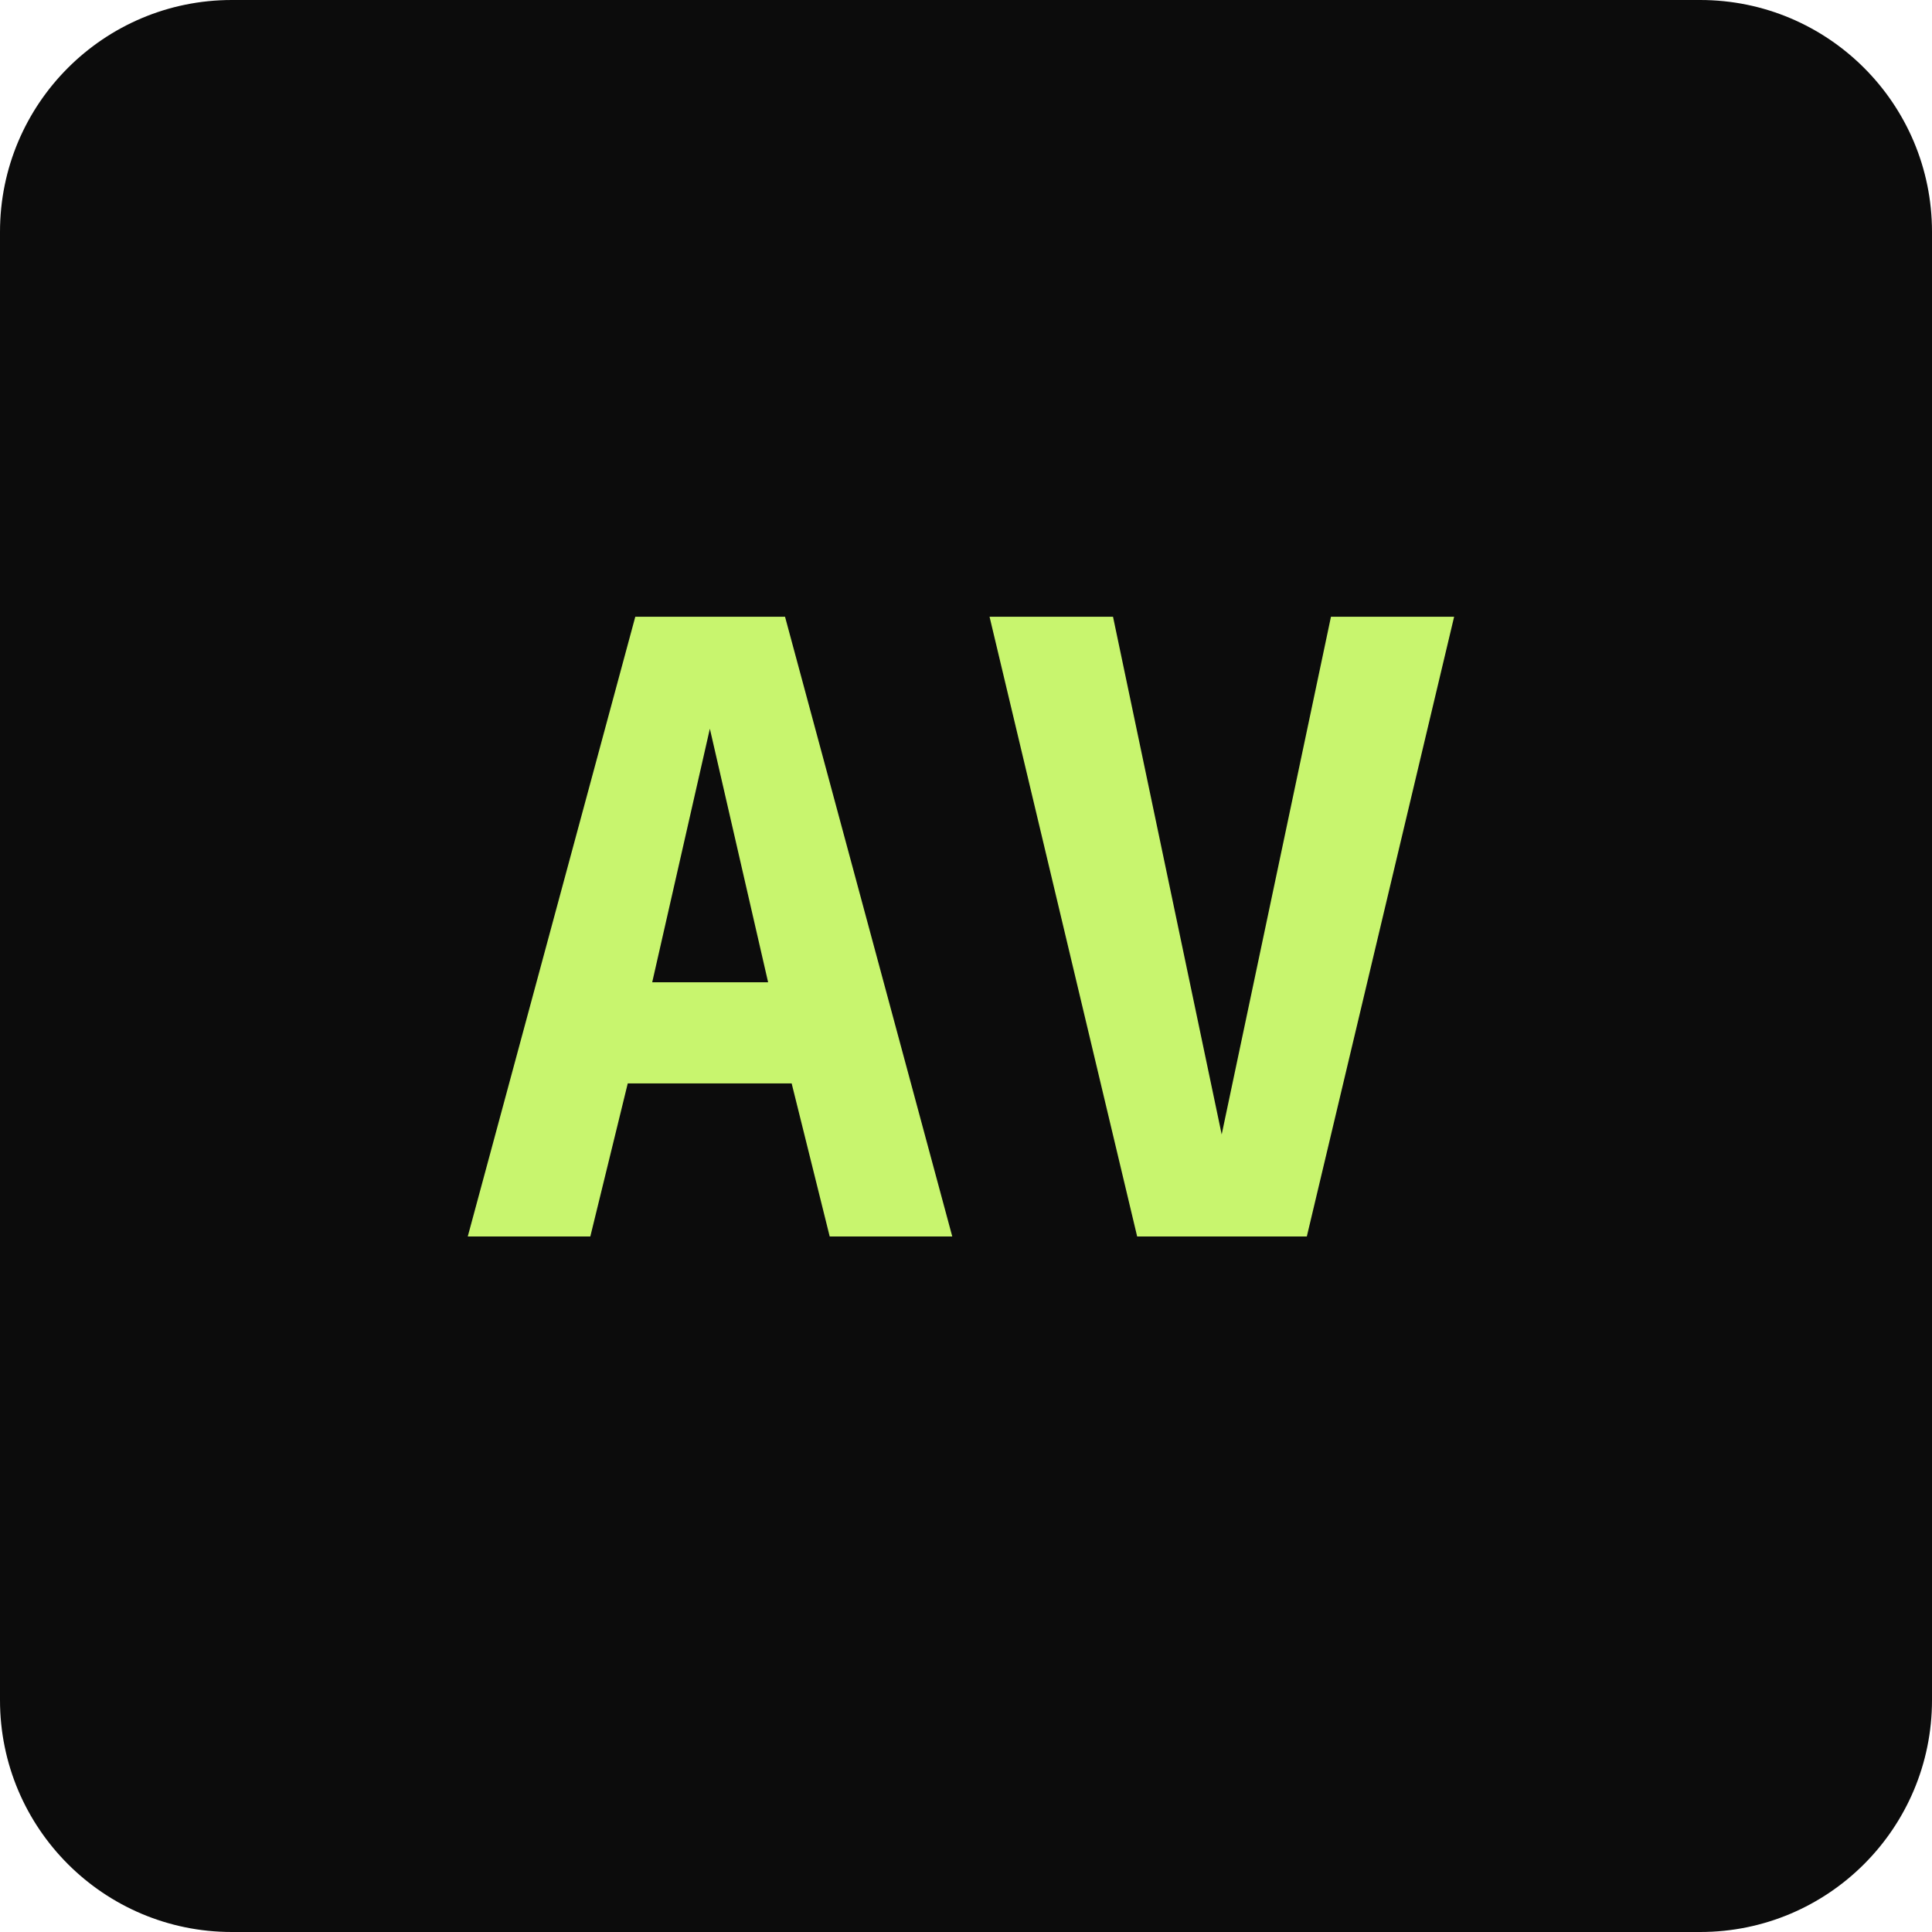
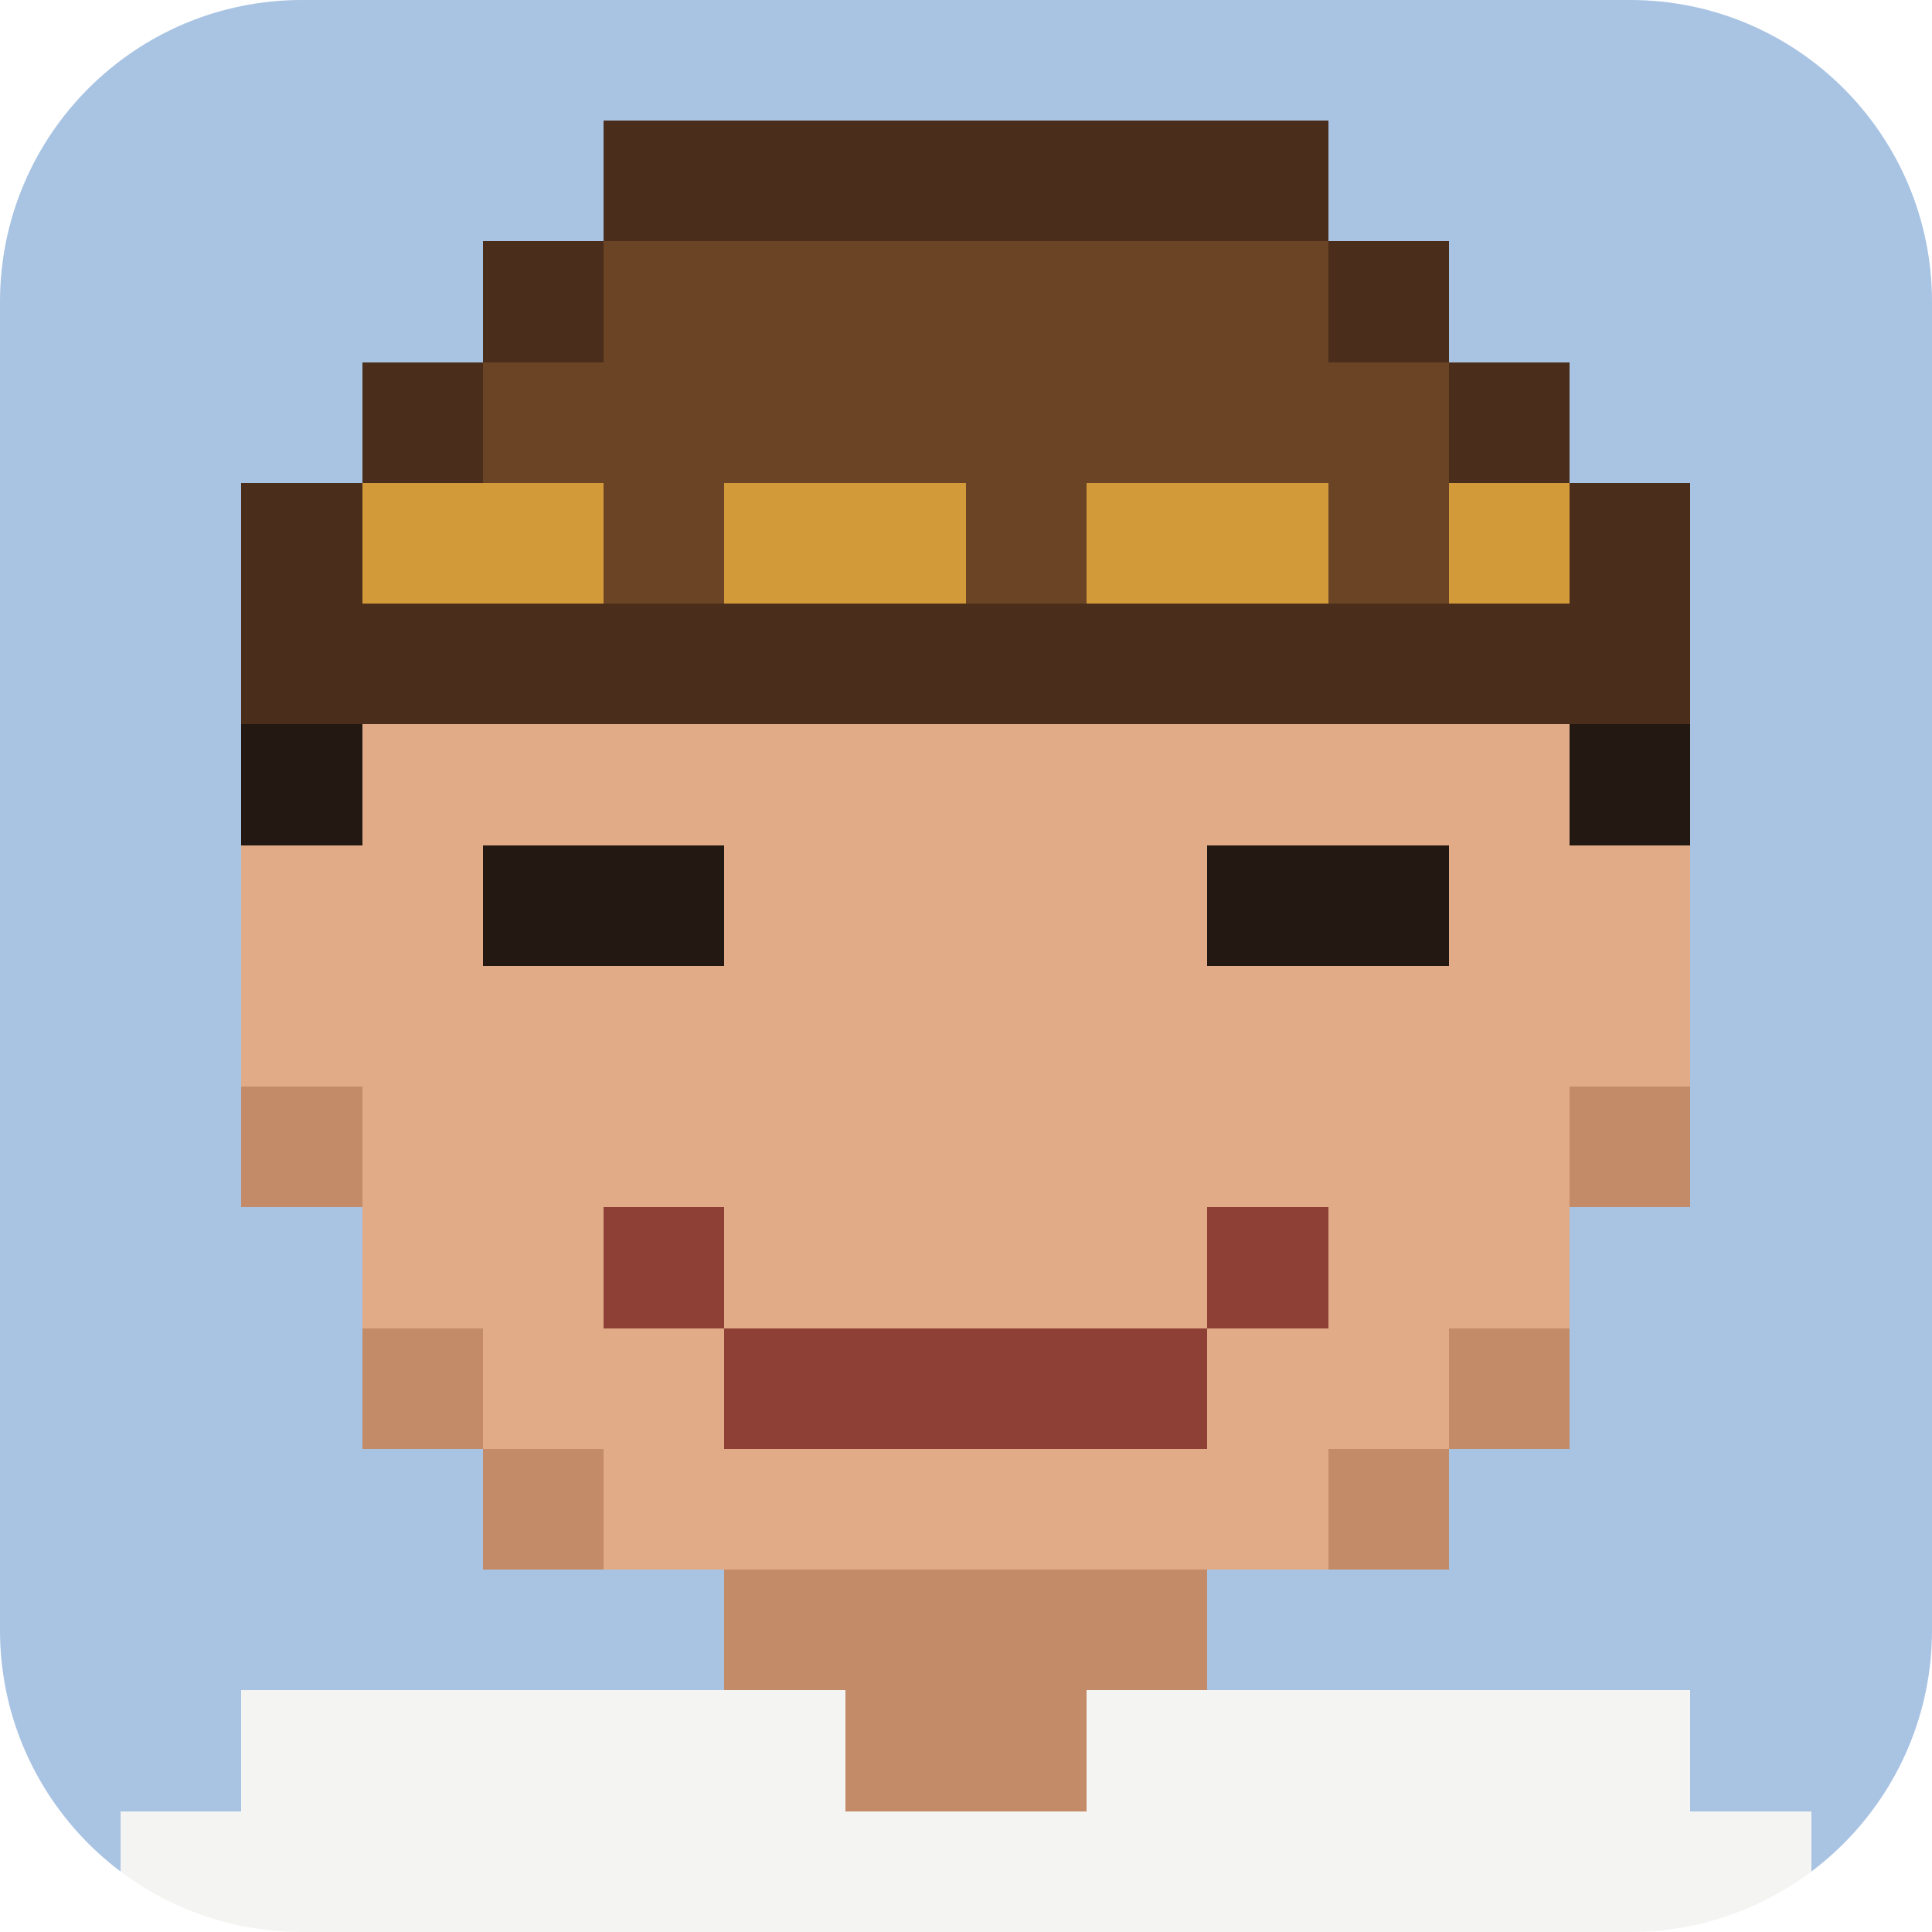
- <svg xmlns="http://www.w3.org/2000/svg" viewBox="0 0 100 100">
-   <rect width="100" height="100" rx="12" fill="#0c0c0c" />
-   <text x="50" y="64" font-family="monospace" font-size="44" font-weight="bold" fill="#c8f56e" text-anchor="middle">AV</text>
+ <svg xmlns="http://www.w3.org/2000/svg" viewBox="0 0 16 16" shape-rendering="crispEdges">
+   <clipPath id="c">
+     <rect width="16" height="16" rx="2.5" />
+   </clipPath>
+   <g clip-path="url(#c)">
+     <rect x="0" y="0" width="16" height="1" fill="#a9c3e3" />
+     <rect x="0" y="1" width="5" height="1" fill="#a9c3e3" />
+     <rect x="5" y="1" width="6" height="1" fill="#4a2e1b" />
+     <rect x="11" y="1" width="5" height="1" fill="#a9c3e3" />
+     <rect x="0" y="2" width="4" height="1" fill="#a9c3e3" />
+     <rect x="4" y="2" width="1" height="1" fill="#4a2e1b" />
+     <rect x="5" y="2" width="6" height="1" fill="#6b4426" />
+     <rect x="11" y="2" width="1" height="1" fill="#4a2e1b" />
+     <rect x="12" y="2" width="4" height="1" fill="#a9c3e3" />
+     <rect x="0" y="3" width="3" height="1" fill="#a9c3e3" />
+     <rect x="3" y="3" width="1" height="1" fill="#4a2e1b" />
+     <rect x="4" y="3" width="8" height="1" fill="#6b4426" />
+     <rect x="12" y="3" width="1" height="1" fill="#4a2e1b" />
+     <rect x="13" y="3" width="3" height="1" fill="#a9c3e3" />
+     <rect x="0" y="4" width="2" height="1" fill="#a9c3e3" />
+     <rect x="2" y="4" width="1" height="1" fill="#4a2e1b" />
+     <rect x="3" y="4" width="2" height="1" fill="#d39a3a" />
+     <rect x="5" y="4" width="1" height="1" fill="#6b4426" />
+     <rect x="6" y="4" width="2" height="1" fill="#d39a3a" />
+     <rect x="8" y="4" width="1" height="1" fill="#6b4426" />
+     <rect x="9" y="4" width="2" height="1" fill="#d39a3a" />
+     <rect x="11" y="4" width="1" height="1" fill="#6b4426" />
+     <rect x="12" y="4" width="1" height="1" fill="#d39a3a" />
+     <rect x="13" y="4" width="1" height="1" fill="#4a2e1b" />
+     <rect x="14" y="4" width="2" height="1" fill="#a9c3e3" />
+     <rect x="0" y="5" width="2" height="1" fill="#a9c3e3" />
+     <rect x="2" y="5" width="12" height="1" fill="#4a2e1b" />
+     <rect x="14" y="5" width="2" height="1" fill="#a9c3e3" />
+     <rect x="0" y="6" width="2" height="1" fill="#a9c3e3" />
+     <rect x="2" y="6" width="1" height="1" fill="#231812" />
+     <rect x="3" y="6" width="10" height="1" fill="#e0ab86" />
+     <rect x="13" y="6" width="1" height="1" fill="#231812" />
+     <rect x="14" y="6" width="2" height="1" fill="#a9c3e3" />
+     <rect x="0" y="7" width="2" height="1" fill="#a9c3e3" />
+     <rect x="2" y="7" width="2" height="1" fill="#e0ab86" />
+     <rect x="4" y="7" width="2" height="1" fill="#231812" />
+     <rect x="6" y="7" width="4" height="1" fill="#e0ab86" />
+     <rect x="10" y="7" width="2" height="1" fill="#231812" />
+     <rect x="12" y="7" width="2" height="1" fill="#e0ab86" />
+     <rect x="14" y="7" width="2" height="1" fill="#a9c3e3" />
+     <rect x="0" y="8" width="2" height="1" fill="#a9c3e3" />
+     <rect x="2" y="8" width="12" height="1" fill="#e0ab86" />
+     <rect x="14" y="8" width="2" height="1" fill="#a9c3e3" />
+     <rect x="0" y="9" width="2" height="1" fill="#a9c3e3" />
+     <rect x="2" y="9" width="1" height="1" fill="#c38b68" />
+     <rect x="3" y="9" width="10" height="1" fill="#e0ab86" />
+     <rect x="13" y="9" width="1" height="1" fill="#c38b68" />
+     <rect x="14" y="9" width="2" height="1" fill="#a9c3e3" />
+     <rect x="0" y="10" width="3" height="1" fill="#a9c3e3" />
+     <rect x="3" y="10" width="2" height="1" fill="#e0ab86" />
+     <rect x="5" y="10" width="1" height="1" fill="#8e3f36" />
+     <rect x="6" y="10" width="4" height="1" fill="#e0ab86" />
+     <rect x="10" y="10" width="1" height="1" fill="#8e3f36" />
+     <rect x="11" y="10" width="2" height="1" fill="#e0ab86" />
+     <rect x="13" y="10" width="3" height="1" fill="#a9c3e3" />
+     <rect x="0" y="11" width="3" height="1" fill="#a9c3e3" />
+     <rect x="3" y="11" width="1" height="1" fill="#c38b68" />
+     <rect x="4" y="11" width="2" height="1" fill="#e0ab86" />
+     <rect x="6" y="11" width="4" height="1" fill="#8e3f36" />
+     <rect x="10" y="11" width="2" height="1" fill="#e0ab86" />
+     <rect x="12" y="11" width="1" height="1" fill="#c38b68" />
+     <rect x="13" y="11" width="3" height="1" fill="#a9c3e3" />
+     <rect x="0" y="12" width="4" height="1" fill="#a9c3e3" />
+     <rect x="4" y="12" width="1" height="1" fill="#c38b68" />
+     <rect x="5" y="12" width="6" height="1" fill="#e0ab86" />
+     <rect x="11" y="12" width="1" height="1" fill="#c38b68" />
+     <rect x="12" y="12" width="4" height="1" fill="#a9c3e3" />
+     <rect x="0" y="13" width="6" height="1" fill="#a9c3e3" />
+     <rect x="6" y="13" width="4" height="1" fill="#c38b68" />
+     <rect x="10" y="13" width="6" height="1" fill="#a9c3e3" />
+     <rect x="0" y="14" width="2" height="1" fill="#a9c3e3" />
+     <rect x="2" y="14" width="5" height="1" fill="#f4f4f2" />
+     <rect x="7" y="14" width="2" height="1" fill="#c38b68" />
+     <rect x="9" y="14" width="5" height="1" fill="#f4f4f2" />
+     <rect x="14" y="14" width="2" height="1" fill="#a9c3e3" />
+     <rect x="0" y="15" width="1" height="1" fill="#a9c3e3" />
+     <rect x="1" y="15" width="14" height="1" fill="#f4f4f2" />
+     <rect x="15" y="15" width="1" height="1" fill="#a9c3e3" />
+   </g>
</svg>
